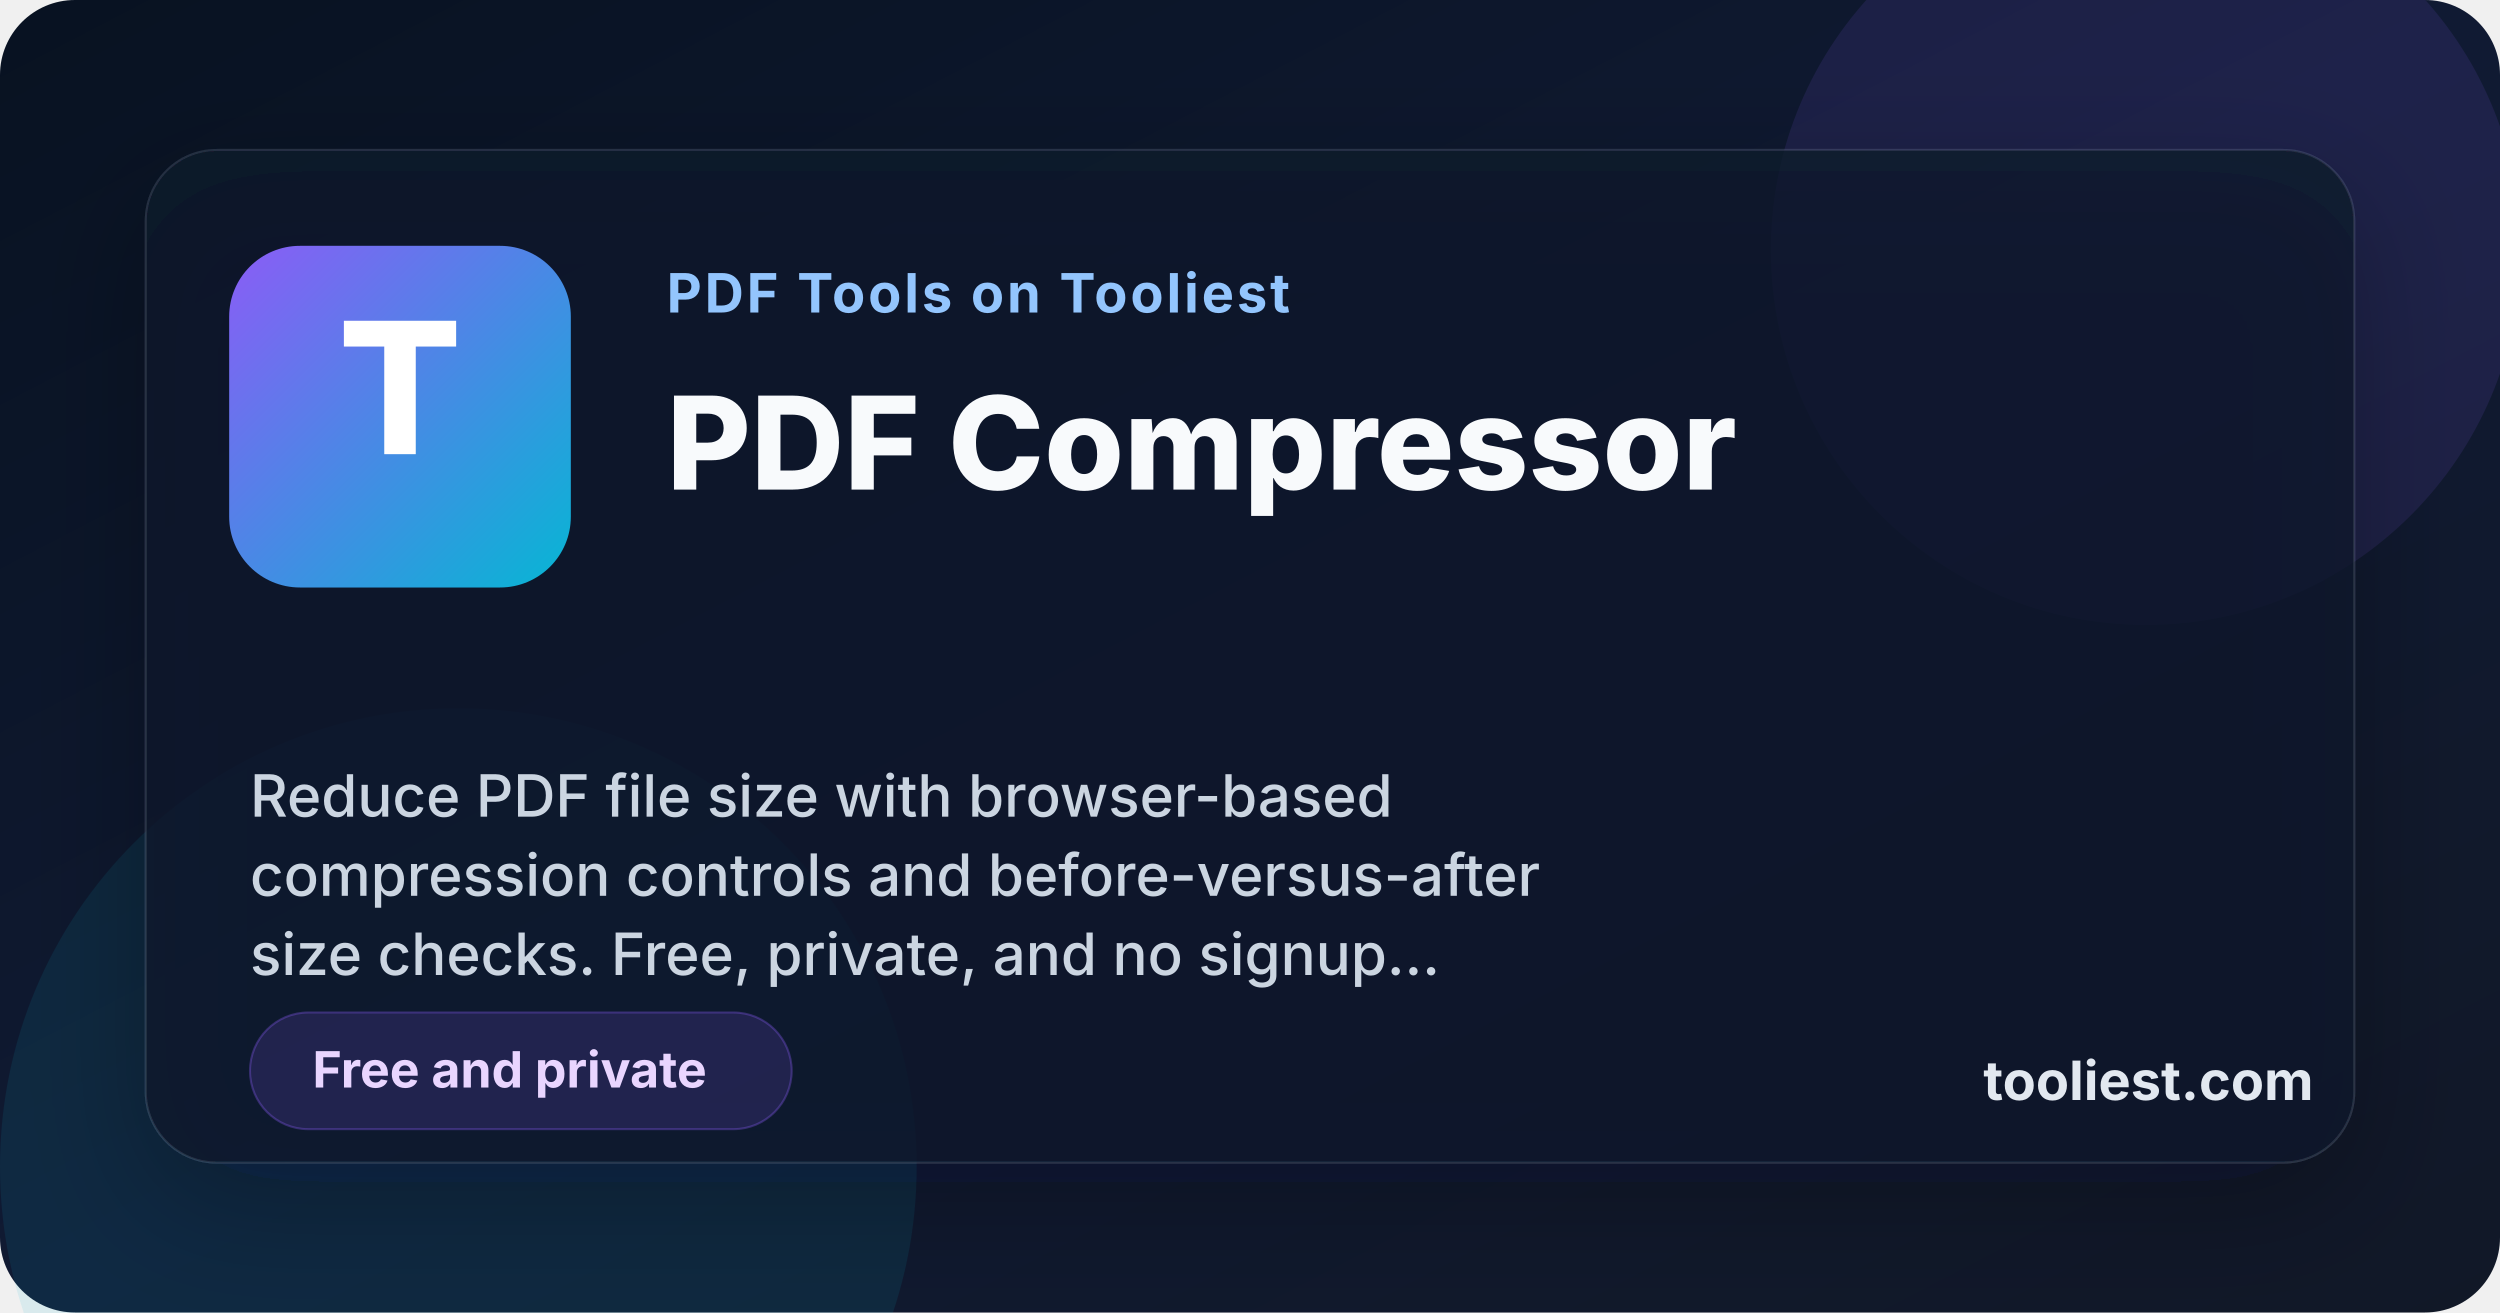
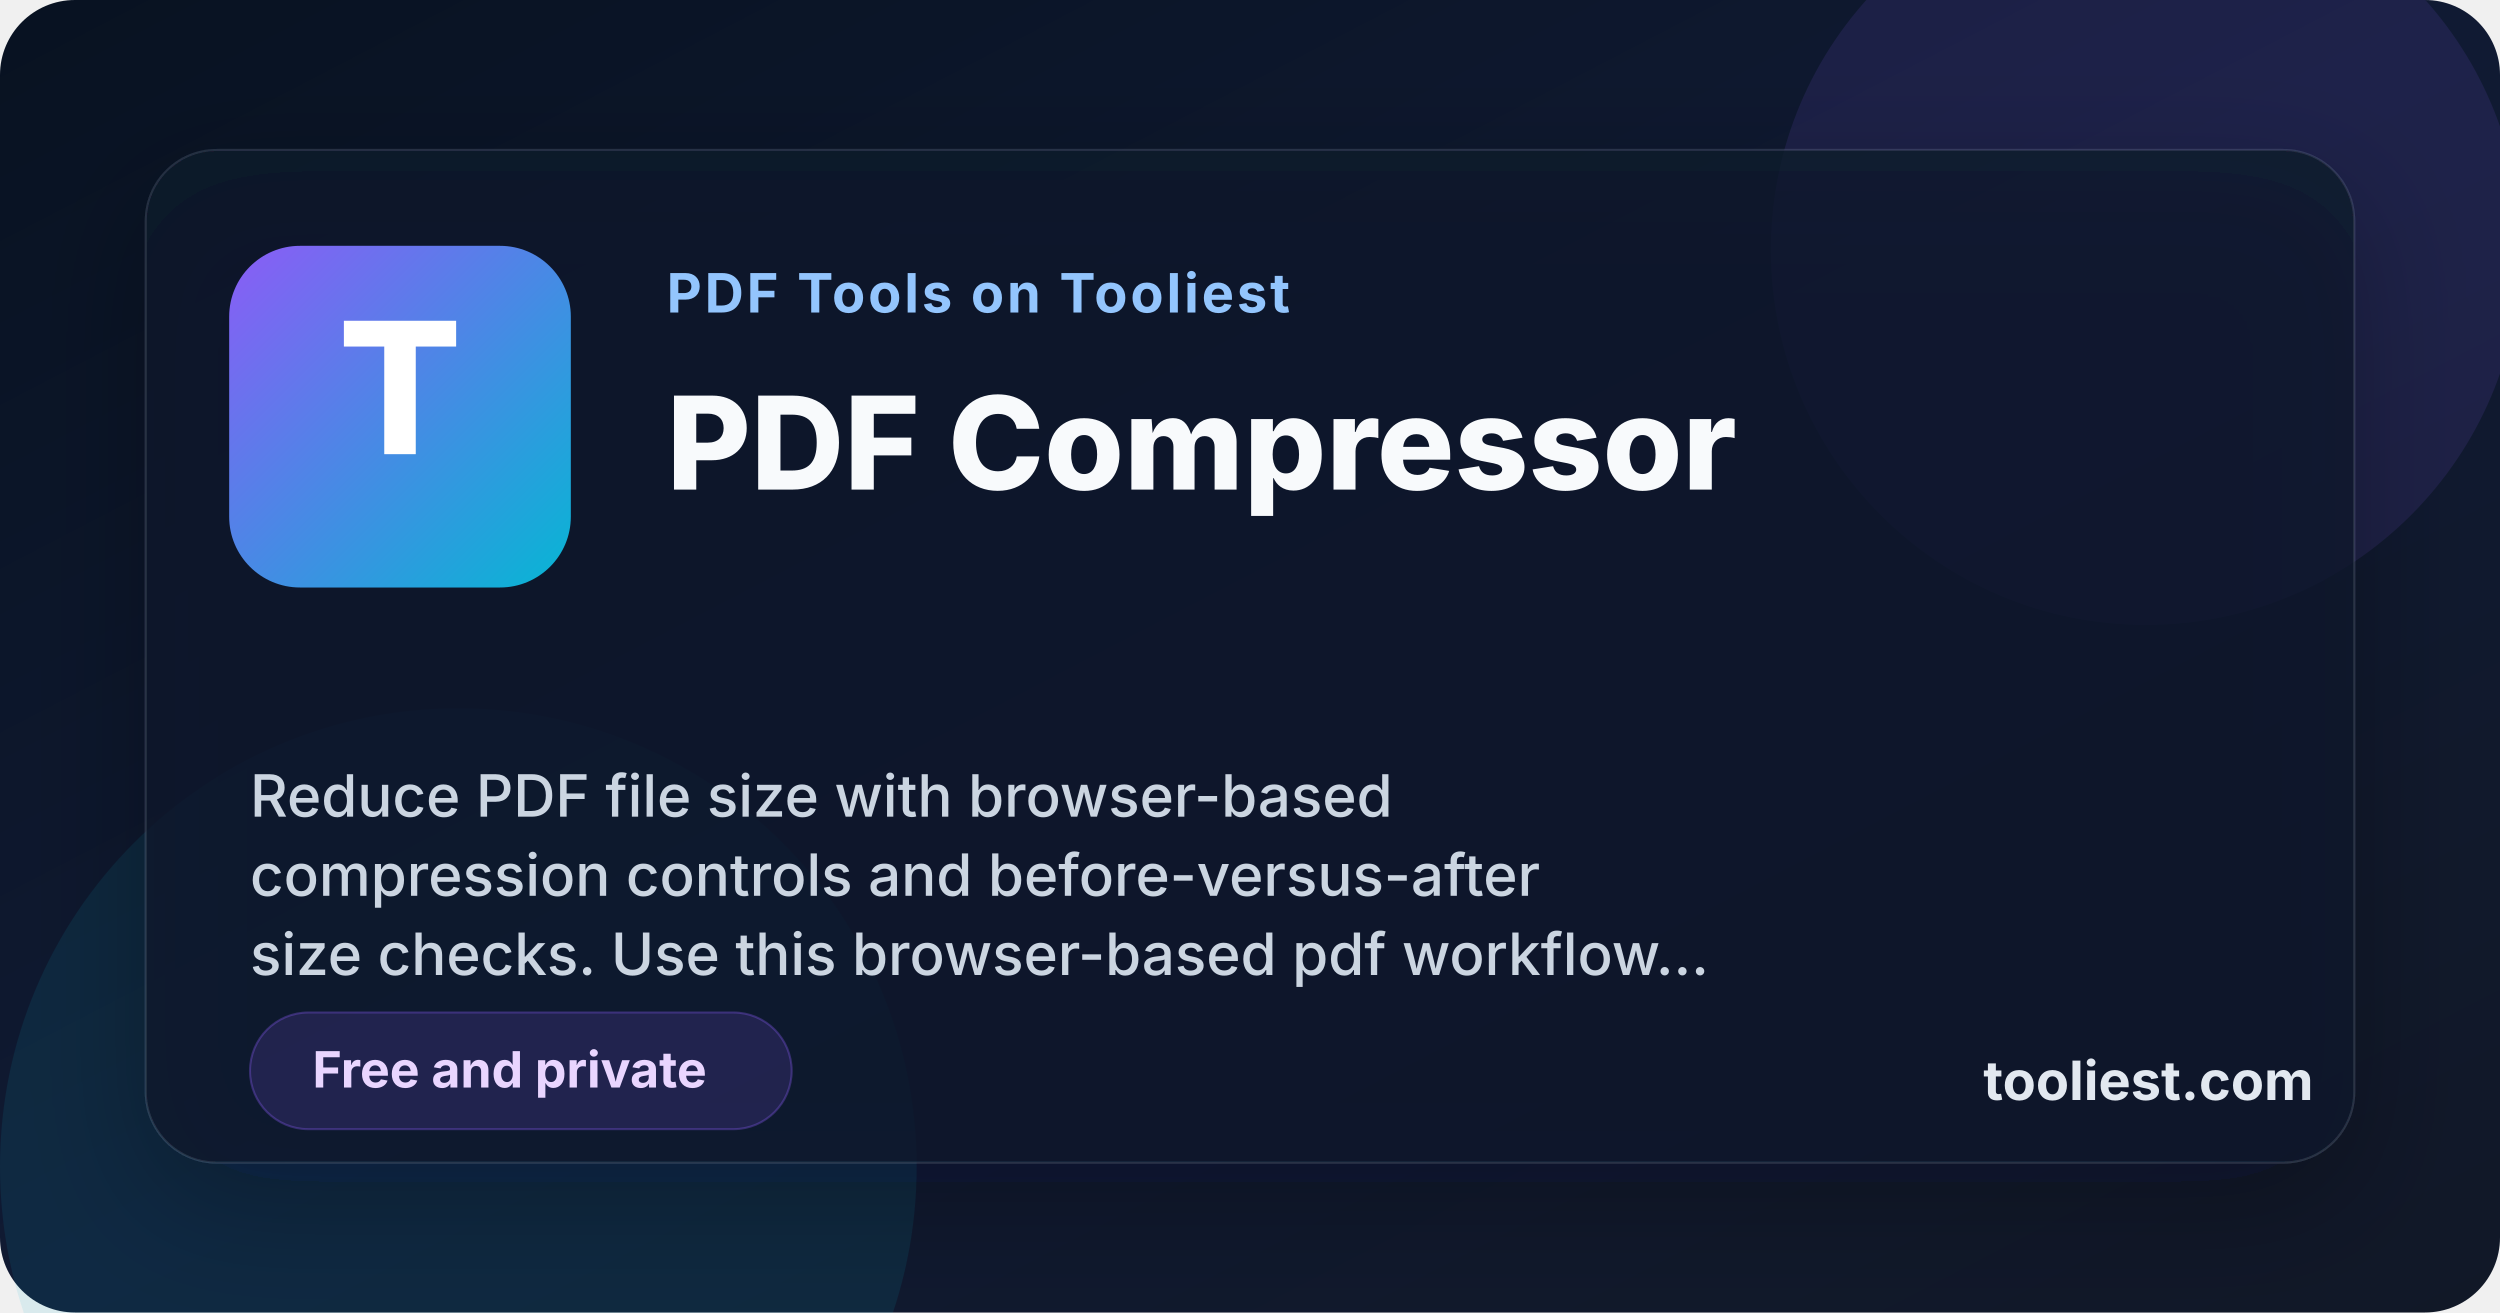
<svg xmlns="http://www.w3.org/2000/svg" width="1200" height="630" viewBox="0 0 1200 630" role="img" aria-labelledby="title desc">
  <defs>
    <linearGradient id="bg" x1="0%" x2="100%" y1="0%" y2="100%">
      <stop offset="0%" stop-color="#081221" />
      <stop offset="50%" stop-color="#101a33" />
      <stop offset="100%" stop-color="#111827" />
    </linearGradient>
    <linearGradient id="accent" x1="0%" x2="100%" y1="0%" y2="100%">
      <stop offset="0%" stop-color="#8b5cf6" />
      <stop offset="100%" stop-color="#06b6d4" />
    </linearGradient>
    <filter id="shadow" x="-20%" y="-20%" width="140%" height="140%">
      <feDropShadow dx="0" dy="20" stdDeviation="30" flood-color="#020617" flood-opacity="0.35" />
    </filter>
  </defs>
  <rect width="1200" height="630" fill="url(#bg)" rx="36" />
  <circle cx="1030" cy="120" r="180" fill="#8b5cf6" opacity="0.12" />
  <circle cx="220" cy="560" r="220" fill="#06b6d4" opacity="0.1" />
  <rect x="70" y="72" width="1060" height="486" rx="34" fill="rgba(15, 23, 42, 0.78)" stroke="rgba(148, 163, 184, 0.18)" filter="url(#shadow)" />
  <rect x="110" y="118" width="164" height="164" rx="34" fill="url(#accent)" />
  <text x="192" y="218" text-anchor="middle" font-family="Inter, Arial, sans-serif" font-size="88" font-weight="800" fill="#ffffff">T</text>
  <text x="320" y="150" font-family="Inter, Arial, sans-serif" font-size="26" font-weight="700" letter-spacing="1.4" fill="#93c5fd">PDF Tools on Tooliest</text>
  <text x="320" y="235" font-family="Inter, Arial, sans-serif" font-size="62" font-weight="800" fill="#f8fafc">PDF Compressor</text>
  <text x="120" y="392" font-family="Inter, Arial, sans-serif" font-size="28" font-weight="500" fill="#cbd5e1">Reduce PDF file size with browser-based</text>
  <text x="120" y="430" font-family="Inter, Arial, sans-serif" font-size="28" font-weight="500" fill="#cbd5e1">compression controls and before-versus-after</text>
-   <text x="120" y="468" font-family="Inter, Arial, sans-serif" font-size="28" font-weight="500" fill="#cbd5e1">size checks. Free, private, and no signup...</text>
+   <text x="120" y="468" font-family="Inter, Arial, sans-serif" font-size="28" font-weight="500" fill="#cbd5e1">size checks. Use this browser-based pdf workflow...</text>
  <rect x="120" y="486" width="260" height="56" rx="28" fill="rgba(139, 92, 246, 0.16)" stroke="rgba(139, 92, 246, 0.32)" />
  <text x="150" y="522" font-family="Inter, Arial, sans-serif" font-size="24" font-weight="700" fill="#e9d5ff">Free and private</text>
  <text x="952" y="528" font-family="Inter, Arial, sans-serif" font-size="26" font-weight="700" fill="#e2e8f0">tooliest.com</text>
</svg>
